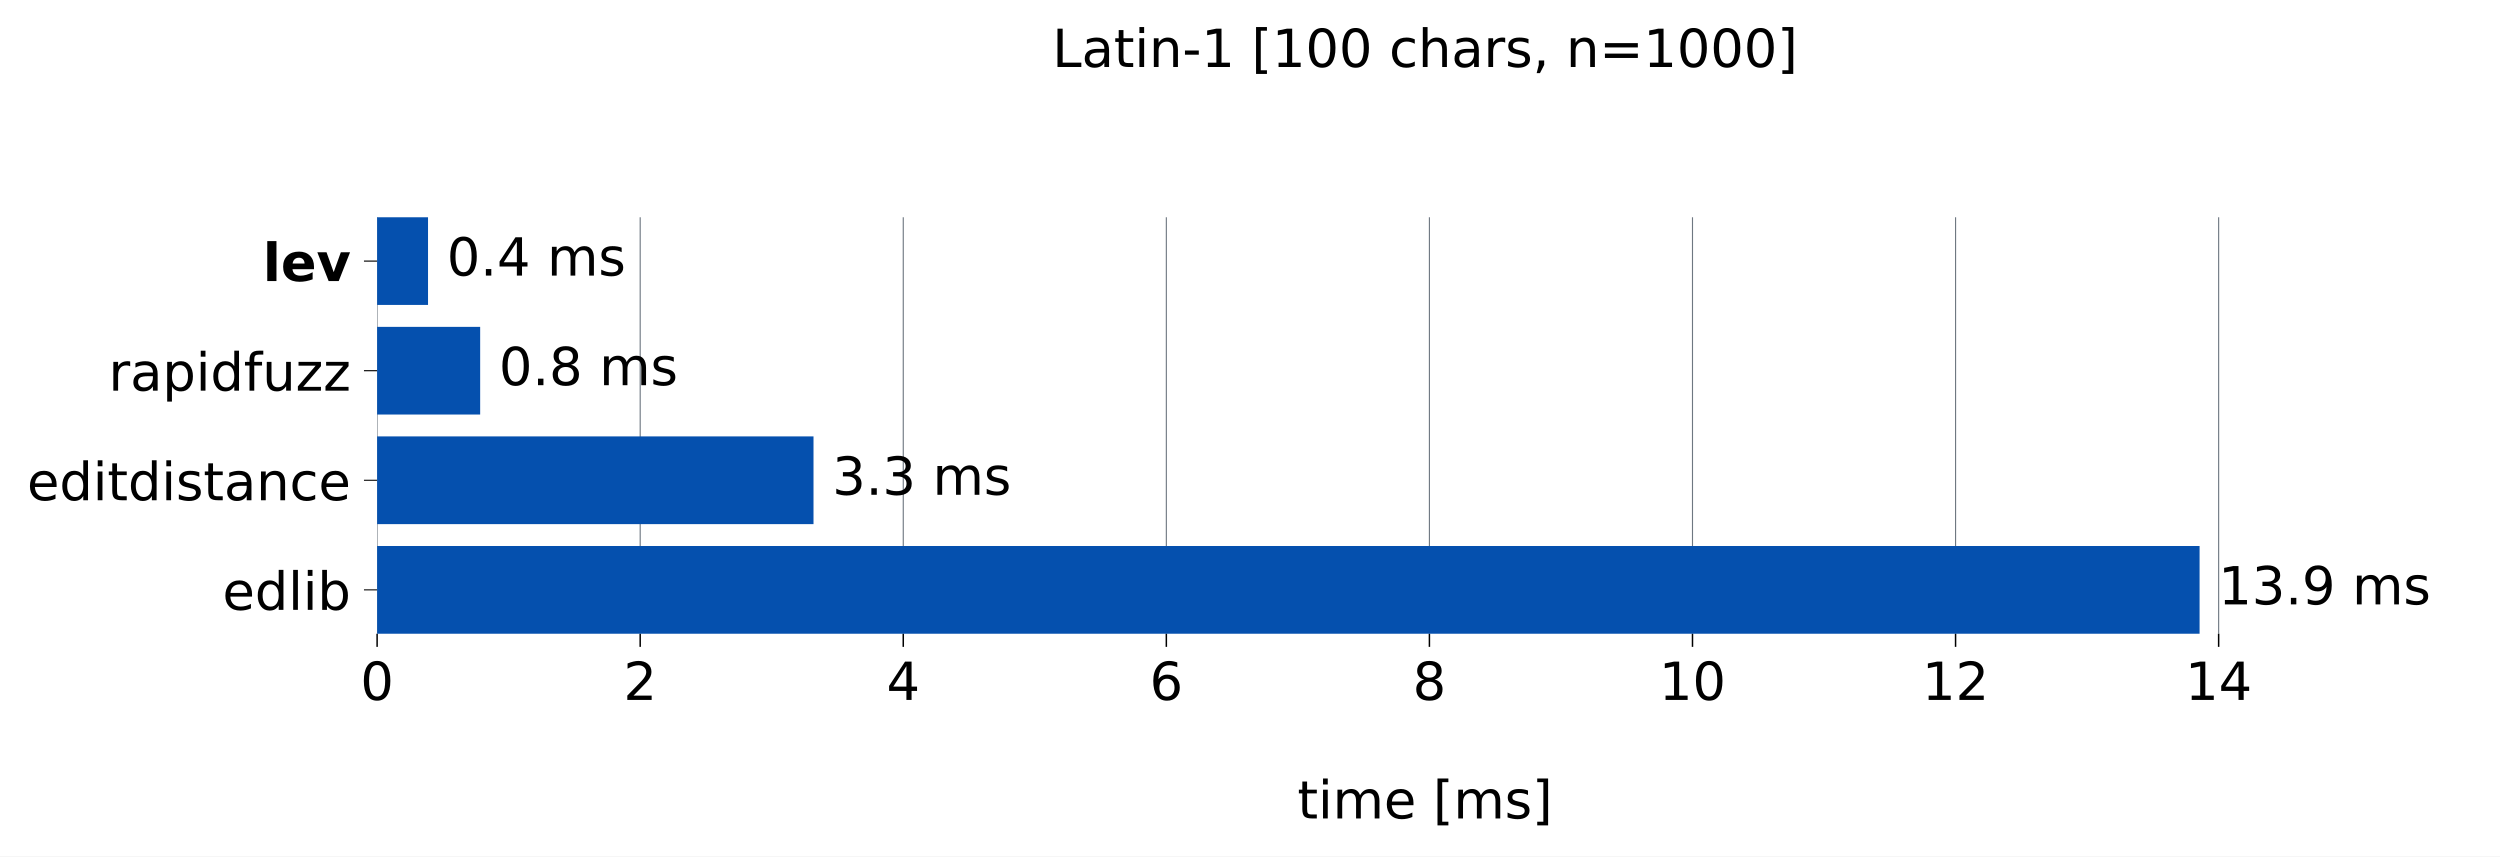
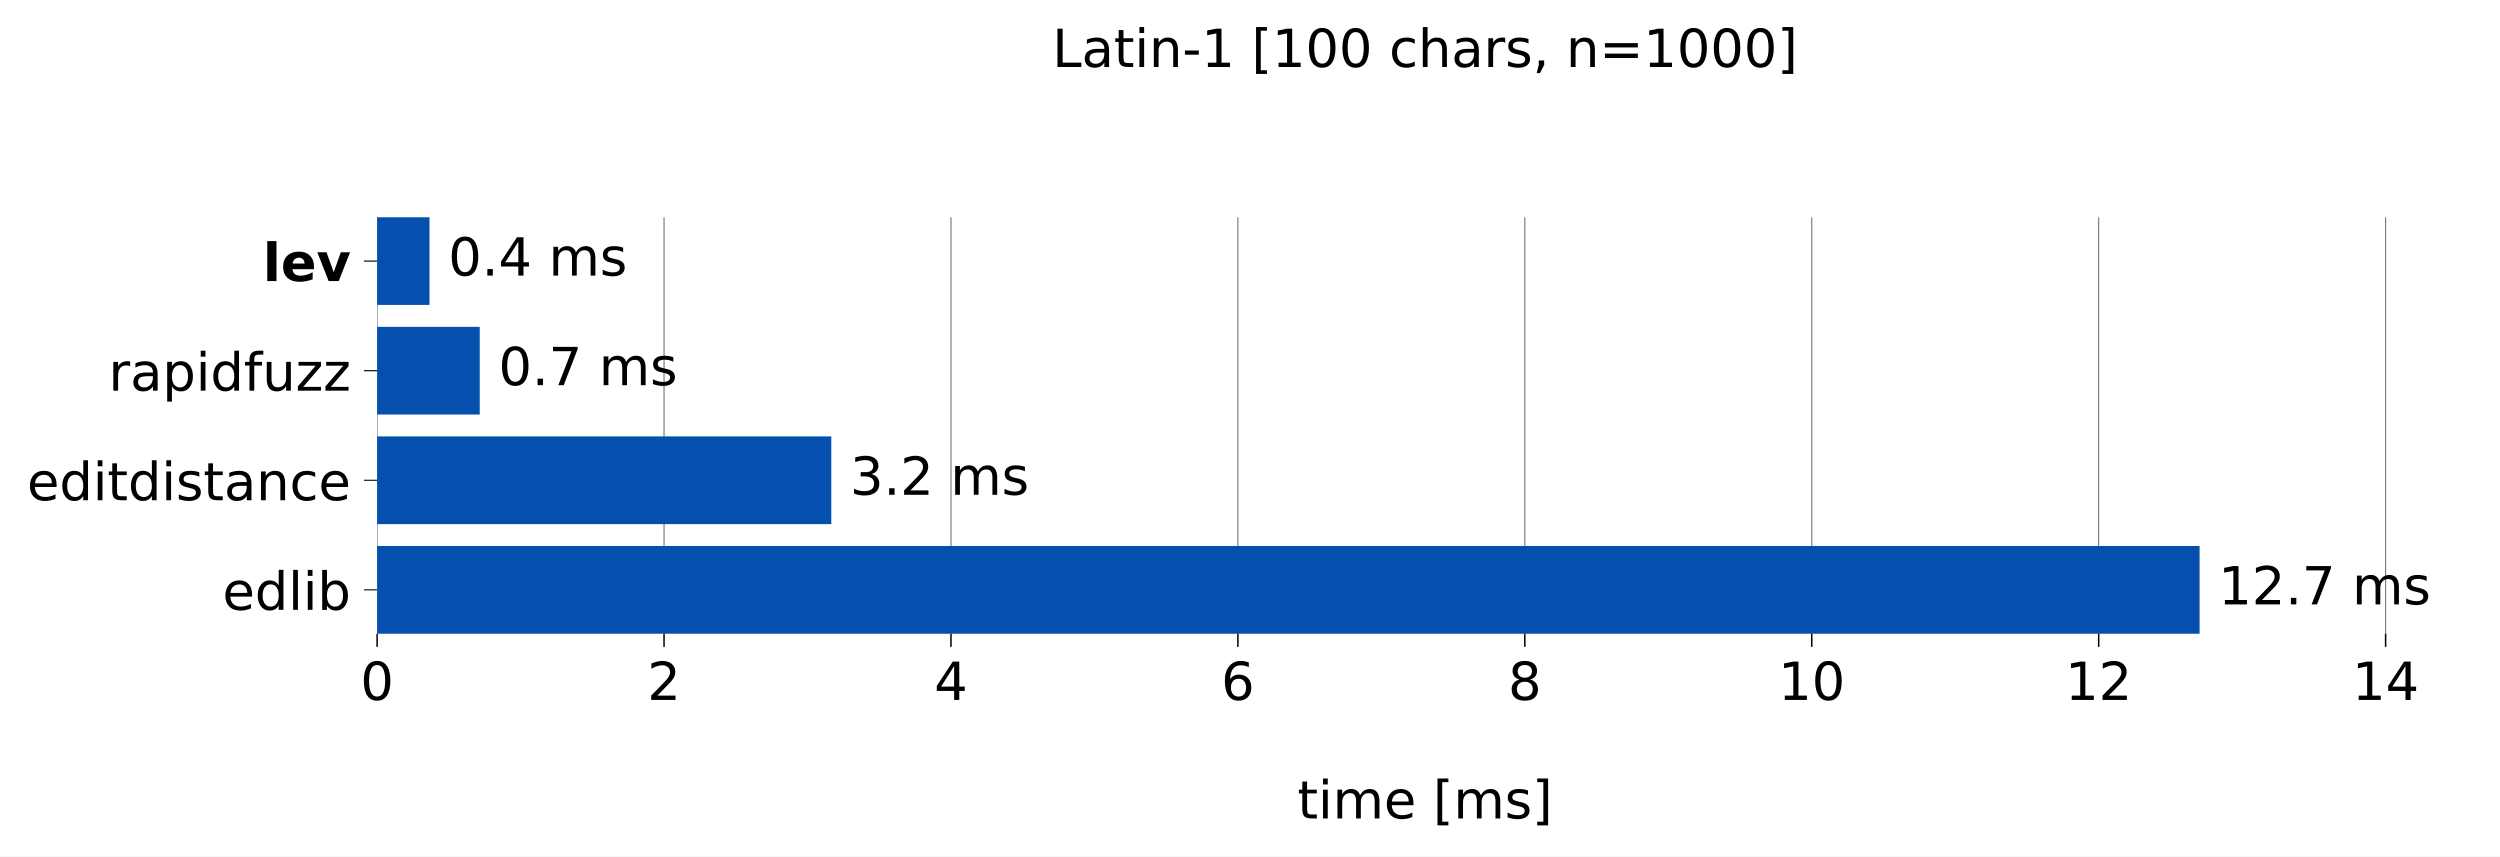
<svg xmlns="http://www.w3.org/2000/svg" xmlns:xlink="http://www.w3.org/1999/xlink" width="665.603pt" height="228.017pt" viewBox="0 0 665.603 228.017" version="1.1">
  <defs>
    <style type="text/css">*{stroke-linejoin: round; stroke-linecap: butt}</style>
  </defs>
  <g id="figure_1">
    <g id="patch_1">
      <path d="M 0 228.017 L 665.603 228.017 L 665.603 0 L 0 0 z " style="fill: #ffffff" />
    </g>
    <g id="axes_1">
      <g id="patch_2">
        <path d="M 100.403 168.718 L 658.403 168.718 L 658.403 57.838 L 100.403 57.838 z " style="fill: #ffffff" />
      </g>
      <g id="matplotlib.axis_1">
        <g id="xtick_1">
          <g id="line2d_1">
-             <path d="M 100.403 168.718 L 100.403 57.838 " clip-path="url(#p504cf0029d)" style="fill: none; stroke: #6e7781; stroke-width: 0.3; stroke-linecap: square" />
+             <path d="M 100.403 168.718 L 100.403 57.838 " clip-path="url(#pddc8aca910)" style="fill: none; stroke: #6e7781; stroke-width: 0.3; stroke-linecap: square" />
          </g>
          <g id="line2d_2">
            <defs>
-               <path id="m1a5f515304" d="M 0 0 L 0 3.5 " style="stroke: #000000; stroke-width: 0.4" />
+               <path id="m059fdc7287" d="M 0 0 L 0 3.5 " style="stroke: #000000; stroke-width: 0.4" />
            </defs>
            <g>
-               <use xlink:href="#m1a5f515304" x="100.403" y="168.718" style="stroke: #000000; stroke-width: 0.4" />
+               <use xlink:href="#m059fdc7287" x="100.403" y="168.718" style="stroke: #000000; stroke-width: 0.4" />
            </g>
          </g>
          <g id="text_1">
            <g transform="translate(95.94906 186.3556) scale(0.14 -0.14)">
              <defs>
                <path id="DejaVuSans-30" d="M 2034 4250 Q 1547 4250 1301 3770 Q 1056 3291 1056 2328 Q 1056 1369 1301 889 Q 1547 409 2034 409 Q 2525 409 2770 889 Q 3016 1369 3016 2328 Q 3016 3291 2770 3770 Q 2525 4250 2034 4250 z M 2034 4750 Q 2819 4750 3233 4129 Q 3647 3509 3647 2328 Q 3647 1150 3233 529 Q 2819 -91 2034 -91 Q 1250 -91 836 529 Q 422 1150 422 2328 Q 422 3509 836 4129 Q 1250 4750 2034 4750 z " transform="scale(0.015625)" />
              </defs>
              <use xlink:href="#DejaVuSans-30" />
            </g>
          </g>
        </g>
        <g id="xtick_2">
          <g id="line2d_3">
-             <path d="M 170.444 168.718 L 170.444 57.838 " clip-path="url(#p504cf0029d)" style="fill: none; stroke: #6e7781; stroke-width: 0.3; stroke-linecap: square" />
+             <path d="M 176.795 168.718 L 176.795 57.838 " clip-path="url(#pddc8aca910)" style="fill: none; stroke: #6e7781; stroke-width: 0.3; stroke-linecap: square" />
          </g>
          <g id="line2d_4">
            <g>
-               <use xlink:href="#m1a5f515304" x="170.444" y="168.718" style="stroke: #000000; stroke-width: 0.4" />
+               <use xlink:href="#m059fdc7287" x="176.795" y="168.718" style="stroke: #000000; stroke-width: 0.4" />
            </g>
          </g>
          <g id="text_2">
-             <g transform="translate(165.9906 186.3556) scale(0.14 -0.14)">
+             <g transform="translate(172.3409 186.3556) scale(0.14 -0.14)">
              <defs>
                <path id="DejaVuSans-32" d="M 1228 531 L 3431 531 L 3431 0 L 469 0 L 469 531 Q 828 903 1448 1529 Q 2069 2156 2228 2338 Q 2531 2678 2651 2914 Q 2772 3150 2772 3378 Q 2772 3750 2511 3984 Q 2250 4219 1831 4219 Q 1534 4219 1204 4116 Q 875 4013 500 3803 L 500 4441 Q 881 4594 1212 4672 Q 1544 4750 1819 4750 Q 2544 4750 2975 4387 Q 3406 4025 3406 3419 Q 3406 3131 3298 2873 Q 3191 2616 2906 2266 Q 2828 2175 2409 1742 Q 1991 1309 1228 531 z " transform="scale(0.015625)" />
              </defs>
              <use xlink:href="#DejaVuSans-32" />
            </g>
          </g>
        </g>
        <g id="xtick_3">
          <g id="line2d_5">
-             <path d="M 240.486 168.718 L 240.486 57.838 " clip-path="url(#p504cf0029d)" style="fill: none; stroke: #6e7781; stroke-width: 0.3; stroke-linecap: square" />
+             <path d="M 253.187 168.718 L 253.187 57.838 " clip-path="url(#pddc8aca910)" style="fill: none; stroke: #6e7781; stroke-width: 0.3; stroke-linecap: square" />
          </g>
          <g id="line2d_6">
            <g>
-               <use xlink:href="#m1a5f515304" x="240.486" y="168.718" style="stroke: #000000; stroke-width: 0.4" />
+               <use xlink:href="#m059fdc7287" x="253.187" y="168.718" style="stroke: #000000; stroke-width: 0.4" />
            </g>
          </g>
          <g id="text_3">
-             <g transform="translate(236.0322 186.3556) scale(0.14 -0.14)">
+             <g transform="translate(248.7328 186.3556) scale(0.14 -0.14)">
              <defs>
                <path id="DejaVuSans-34" d="M 2419 4116 L 825 1625 L 2419 1625 L 2419 4116 z M 2253 4666 L 3047 4666 L 3047 1625 L 3713 1625 L 3713 1100 L 3047 1100 L 3047 0 L 2419 0 L 2419 1100 L 313 1100 L 313 1709 L 2253 4666 z " transform="scale(0.015625)" />
              </defs>
              <use xlink:href="#DejaVuSans-34" />
            </g>
          </g>
        </g>
        <g id="xtick_4">
          <g id="line2d_7">
-             <path d="M 310.528 168.718 L 310.528 57.838 " clip-path="url(#p504cf0029d)" style="fill: none; stroke: #6e7781; stroke-width: 0.3; stroke-linecap: square" />
+             <path d="M 329.578 168.718 L 329.578 57.838 " clip-path="url(#pddc8aca910)" style="fill: none; stroke: #6e7781; stroke-width: 0.3; stroke-linecap: square" />
          </g>
          <g id="line2d_8">
            <g>
-               <use xlink:href="#m1a5f515304" x="310.528" y="168.718" style="stroke: #000000; stroke-width: 0.4" />
+               <use xlink:href="#m059fdc7287" x="329.578" y="168.718" style="stroke: #000000; stroke-width: 0.4" />
            </g>
          </g>
          <g id="text_4">
-             <g transform="translate(306.0738 186.3556) scale(0.14 -0.14)">
+             <g transform="translate(325.1247 186.3556) scale(0.14 -0.14)">
              <defs>
                <path id="DejaVuSans-36" d="M 2113 2584 Q 1688 2584 1439 2293 Q 1191 2003 1191 1497 Q 1191 994 1439 701 Q 1688 409 2113 409 Q 2538 409 2786 701 Q 3034 994 3034 1497 Q 3034 2003 2786 2293 Q 2538 2584 2113 2584 z M 3366 4563 L 3366 3988 Q 3128 4100 2886 4159 Q 2644 4219 2406 4219 Q 1781 4219 1451 3797 Q 1122 3375 1075 2522 Q 1259 2794 1537 2939 Q 1816 3084 2150 3084 Q 2853 3084 3261 2657 Q 3669 2231 3669 1497 Q 3669 778 3244 343 Q 2819 -91 2113 -91 Q 1303 -91 875 529 Q 447 1150 447 2328 Q 447 3434 972 4092 Q 1497 4750 2381 4750 Q 2619 4750 2861 4703 Q 3103 4656 3366 4563 z " transform="scale(0.015625)" />
              </defs>
              <use xlink:href="#DejaVuSans-36" />
            </g>
          </g>
        </g>
        <g id="xtick_5">
          <g id="line2d_9">
-             <path d="M 380.569 168.718 L 380.569 57.838 " clip-path="url(#p504cf0029d)" style="fill: none; stroke: #6e7781; stroke-width: 0.3; stroke-linecap: square" />
+             <path d="M 405.97 168.718 L 405.97 57.838 " clip-path="url(#pddc8aca910)" style="fill: none; stroke: #6e7781; stroke-width: 0.3; stroke-linecap: square" />
          </g>
          <g id="line2d_10">
            <g>
-               <use xlink:href="#m1a5f515304" x="380.569" y="168.718" style="stroke: #000000; stroke-width: 0.4" />
+               <use xlink:href="#m059fdc7287" x="405.97" y="168.718" style="stroke: #000000; stroke-width: 0.4" />
            </g>
          </g>
          <g id="text_5">
-             <g transform="translate(376.1154 186.3556) scale(0.14 -0.14)">
+             <g transform="translate(401.5166 186.3556) scale(0.14 -0.14)">
              <defs>
                <path id="DejaVuSans-38" d="M 2034 2216 Q 1584 2216 1326 1975 Q 1069 1734 1069 1313 Q 1069 891 1326 650 Q 1584 409 2034 409 Q 2484 409 2743 651 Q 3003 894 3003 1313 Q 3003 1734 2745 1975 Q 2488 2216 2034 2216 z M 1403 2484 Q 997 2584 770 2862 Q 544 3141 544 3541 Q 544 4100 942 4425 Q 1341 4750 2034 4750 Q 2731 4750 3128 4425 Q 3525 4100 3525 3541 Q 3525 3141 3298 2862 Q 3072 2584 2669 2484 Q 3125 2378 3379 2068 Q 3634 1759 3634 1313 Q 3634 634 3220 271 Q 2806 -91 2034 -91 Q 1263 -91 848 271 Q 434 634 434 1313 Q 434 1759 690 2068 Q 947 2378 1403 2484 z M 1172 3481 Q 1172 3119 1398 2916 Q 1625 2713 2034 2713 Q 2441 2713 2670 2916 Q 2900 3119 2900 3481 Q 2900 3844 2670 4047 Q 2441 4250 2034 4250 Q 1625 4250 1398 4047 Q 1172 3844 1172 3481 z " transform="scale(0.015625)" />
              </defs>
              <use xlink:href="#DejaVuSans-38" />
            </g>
          </g>
        </g>
        <g id="xtick_6">
          <g id="line2d_11">
-             <path d="M 450.611 168.718 L 450.611 57.838 " clip-path="url(#p504cf0029d)" style="fill: none; stroke: #6e7781; stroke-width: 0.3; stroke-linecap: square" />
+             <path d="M 482.362 168.718 L 482.362 57.838 " clip-path="url(#pddc8aca910)" style="fill: none; stroke: #6e7781; stroke-width: 0.3; stroke-linecap: square" />
          </g>
          <g id="line2d_12">
            <g>
-               <use xlink:href="#m1a5f515304" x="450.611" y="168.718" style="stroke: #000000; stroke-width: 0.4" />
+               <use xlink:href="#m059fdc7287" x="482.362" y="168.718" style="stroke: #000000; stroke-width: 0.4" />
            </g>
          </g>
          <g id="text_6">
-             <g transform="translate(441.7032 186.3556) scale(0.14 -0.14)">
+             <g transform="translate(473.4547 186.3556) scale(0.14 -0.14)">
              <defs>
                <path id="DejaVuSans-31" d="M 794 531 L 1825 531 L 1825 4091 L 703 3866 L 703 4441 L 1819 4666 L 2450 4666 L 2450 531 L 3481 531 L 3481 0 L 794 0 L 794 531 z " transform="scale(0.015625)" />
              </defs>
              <use xlink:href="#DejaVuSans-31" />
              <use xlink:href="#DejaVuSans-30" transform="translate(63.62305 0)" />
            </g>
          </g>
        </g>
        <g id="xtick_7">
          <g id="line2d_13">
-             <path d="M 520.652 168.718 L 520.652 57.838 " clip-path="url(#p504cf0029d)" style="fill: none; stroke: #6e7781; stroke-width: 0.3; stroke-linecap: square" />
+             <path d="M 558.754 168.718 L 558.754 57.838 " clip-path="url(#pddc8aca910)" style="fill: none; stroke: #6e7781; stroke-width: 0.3; stroke-linecap: square" />
          </g>
          <g id="line2d_14">
            <g>
-               <use xlink:href="#m1a5f515304" x="520.652" y="168.718" style="stroke: #000000; stroke-width: 0.4" />
+               <use xlink:href="#m059fdc7287" x="558.754" y="168.718" style="stroke: #000000; stroke-width: 0.4" />
            </g>
          </g>
          <g id="text_7">
-             <g transform="translate(511.7448 186.3556) scale(0.14 -0.14)">
+             <g transform="translate(549.8466 186.3556) scale(0.14 -0.14)">
              <use xlink:href="#DejaVuSans-31" />
              <use xlink:href="#DejaVuSans-32" transform="translate(63.62305 0)" />
            </g>
          </g>
        </g>
        <g id="xtick_8">
          <g id="line2d_15">
-             <path d="M 590.694 168.718 L 590.694 57.838 " clip-path="url(#p504cf0029d)" style="fill: none; stroke: #6e7781; stroke-width: 0.3; stroke-linecap: square" />
+             <path d="M 635.146 168.718 L 635.146 57.838 " clip-path="url(#pddc8aca910)" style="fill: none; stroke: #6e7781; stroke-width: 0.3; stroke-linecap: square" />
          </g>
          <g id="line2d_16">
            <g>
-               <use xlink:href="#m1a5f515304" x="590.694" y="168.718" style="stroke: #000000; stroke-width: 0.4" />
+               <use xlink:href="#m059fdc7287" x="635.146" y="168.718" style="stroke: #000000; stroke-width: 0.4" />
            </g>
          </g>
          <g id="text_8">
-             <g transform="translate(581.7863 186.3556) scale(0.14 -0.14)">
+             <g transform="translate(626.2385 186.3556) scale(0.14 -0.14)">
              <use xlink:href="#DejaVuSans-31" />
              <use xlink:href="#DejaVuSans-34" transform="translate(63.62305 0)" />
            </g>
          </g>
        </g>
        <g id="text_9">
          <g transform="translate(345.4364 217.905) scale(0.14 -0.14)">
            <defs>
              <path id="DejaVuSans-74" d="M 1172 4494 L 1172 3500 L 2356 3500 L 2356 3053 L 1172 3053 L 1172 1153 Q 1172 725 1289 603 Q 1406 481 1766 481 L 2356 481 L 2356 0 L 1766 0 Q 1100 0 847 248 Q 594 497 594 1153 L 594 3053 L 172 3053 L 172 3500 L 594 3500 L 594 4494 L 1172 4494 z " transform="scale(0.015625)" />
              <path id="DejaVuSans-69" d="M 603 3500 L 1178 3500 L 1178 0 L 603 0 L 603 3500 z M 603 4863 L 1178 4863 L 1178 4134 L 603 4134 L 603 4863 z " transform="scale(0.015625)" />
              <path id="DejaVuSans-6d" d="M 3328 2828 Q 3544 3216 3844 3400 Q 4144 3584 4550 3584 Q 5097 3584 5394 3201 Q 5691 2819 5691 2113 L 5691 0 L 5113 0 L 5113 2094 Q 5113 2597 4934 2840 Q 4756 3084 4391 3084 Q 3944 3084 3684 2787 Q 3425 2491 3425 1978 L 3425 0 L 2847 0 L 2847 2094 Q 2847 2600 2669 2842 Q 2491 3084 2119 3084 Q 1678 3084 1418 2786 Q 1159 2488 1159 1978 L 1159 0 L 581 0 L 581 3500 L 1159 3500 L 1159 2956 Q 1356 3278 1631 3431 Q 1906 3584 2284 3584 Q 2666 3584 2933 3390 Q 3200 3197 3328 2828 z " transform="scale(0.015625)" />
              <path id="DejaVuSans-65" d="M 3597 1894 L 3597 1613 L 953 1613 Q 991 1019 1311 708 Q 1631 397 2203 397 Q 2534 397 2845 478 Q 3156 559 3463 722 L 3463 178 Q 3153 47 2828 -22 Q 2503 -91 2169 -91 Q 1331 -91 842 396 Q 353 884 353 1716 Q 353 2575 817 3079 Q 1281 3584 2069 3584 Q 2775 3584 3186 3129 Q 3597 2675 3597 1894 z M 3022 2063 Q 3016 2534 2758 2815 Q 2500 3097 2075 3097 Q 1594 3097 1305 2825 Q 1016 2553 972 2059 L 3022 2063 z " transform="scale(0.015625)" />
              <path id="DejaVuSans-20" transform="scale(0.015625)" />
              <path id="DejaVuSans-5b" d="M 550 4863 L 1875 4863 L 1875 4416 L 1125 4416 L 1125 -397 L 1875 -397 L 1875 -844 L 550 -844 L 550 4863 z " transform="scale(0.015625)" />
              <path id="DejaVuSans-73" d="M 2834 3397 L 2834 2853 Q 2591 2978 2328 3040 Q 2066 3103 1784 3103 Q 1356 3103 1142 2972 Q 928 2841 928 2578 Q 928 2378 1081 2264 Q 1234 2150 1697 2047 L 1894 2003 Q 2506 1872 2764 1633 Q 3022 1394 3022 966 Q 3022 478 2636 193 Q 2250 -91 1575 -91 Q 1294 -91 989 -36 Q 684 19 347 128 L 347 722 Q 666 556 975 473 Q 1284 391 1588 391 Q 1994 391 2212 530 Q 2431 669 2431 922 Q 2431 1156 2273 1281 Q 2116 1406 1581 1522 L 1381 1569 Q 847 1681 609 1914 Q 372 2147 372 2553 Q 372 3047 722 3315 Q 1072 3584 1716 3584 Q 2034 3584 2315 3537 Q 2597 3491 2834 3397 z " transform="scale(0.015625)" />
              <path id="DejaVuSans-5d" d="M 1947 4863 L 1947 -844 L 622 -844 L 622 -397 L 1369 -397 L 1369 4416 L 622 4416 L 622 4863 L 1947 4863 z " transform="scale(0.015625)" />
            </defs>
            <use xlink:href="#DejaVuSans-74" />
            <use xlink:href="#DejaVuSans-69" transform="translate(39.20898 0)" />
            <use xlink:href="#DejaVuSans-6d" transform="translate(66.99219 0)" />
            <use xlink:href="#DejaVuSans-65" transform="translate(164.4043 0)" />
            <use xlink:href="#DejaVuSans-20" transform="translate(225.9277 0)" />
            <use xlink:href="#DejaVuSans-5b" transform="translate(257.7148 0)" />
            <use xlink:href="#DejaVuSans-6d" transform="translate(296.7285 0)" />
            <use xlink:href="#DejaVuSans-73" transform="translate(394.1406 0)" />
            <use xlink:href="#DejaVuSans-5d" transform="translate(446.2402 0)" />
          </g>
        </g>
      </g>
      <g id="matplotlib.axis_2">
        <g id="ytick_1">
          <g id="line2d_17">
            <defs>
-               <path id="md2a7f6af9e" d="M 0 0 L -3.5 0 " style="stroke: #000000; stroke-width: 0.3" />
+               <path id="mfa07e0bc92" d="M 0 0 L -3.5 0 " style="stroke: #000000; stroke-width: 0.3" />
            </defs>
            <g>
-               <use xlink:href="#md2a7f6af9e" x="100.403" y="157.046" style="stroke: #000000; stroke-width: 0.3" />
+               <use xlink:href="#mfa07e0bc92" x="100.403" y="157.046" style="stroke: #000000; stroke-width: 0.3" />
            </g>
          </g>
          <g id="text_10">
            <g transform="translate(59.23406 162.3651) scale(0.14 -0.14)">
              <defs>
                <path id="DejaVuSans-64" d="M 2906 2969 L 2906 4863 L 3481 4863 L 3481 0 L 2906 0 L 2906 525 Q 2725 213 2448 61 Q 2172 -91 1784 -91 Q 1150 -91 751 415 Q 353 922 353 1747 Q 353 2572 751 3078 Q 1150 3584 1784 3584 Q 2172 3584 2448 3432 Q 2725 3281 2906 2969 z M 947 1747 Q 947 1113 1208 752 Q 1469 391 1925 391 Q 2381 391 2643 752 Q 2906 1113 2906 1747 Q 2906 2381 2643 2742 Q 2381 3103 1925 3103 Q 1469 3103 1208 2742 Q 947 2381 947 1747 z " transform="scale(0.015625)" />
                <path id="DejaVuSans-6c" d="M 603 4863 L 1178 4863 L 1178 0 L 603 0 L 603 4863 z " transform="scale(0.015625)" />
                <path id="DejaVuSans-62" d="M 3116 1747 Q 3116 2381 2855 2742 Q 2594 3103 2138 3103 Q 1681 3103 1420 2742 Q 1159 2381 1159 1747 Q 1159 1113 1420 752 Q 1681 391 2138 391 Q 2594 391 2855 752 Q 3116 1113 3116 1747 z M 1159 2969 Q 1341 3281 1617 3432 Q 1894 3584 2278 3584 Q 2916 3584 3314 3078 Q 3713 2572 3713 1747 Q 3713 922 3314 415 Q 2916 -91 2278 -91 Q 1894 -91 1617 61 Q 1341 213 1159 525 L 1159 0 L 581 0 L 581 4863 L 1159 4863 L 1159 2969 z " transform="scale(0.015625)" />
              </defs>
              <use xlink:href="#DejaVuSans-65" />
              <use xlink:href="#DejaVuSans-64" transform="translate(61.52344 0)" />
              <use xlink:href="#DejaVuSans-6c" transform="translate(125 0)" />
              <use xlink:href="#DejaVuSans-69" transform="translate(152.7832 0)" />
              <use xlink:href="#DejaVuSans-62" transform="translate(180.5664 0)" />
            </g>
          </g>
        </g>
        <g id="ytick_2">
          <g id="line2d_18">
            <g>
-               <use xlink:href="#md2a7f6af9e" x="100.403" y="127.867" style="stroke: #000000; stroke-width: 0.3" />
+               <use xlink:href="#mfa07e0bc92" x="100.403" y="127.867" style="stroke: #000000; stroke-width: 0.3" />
            </g>
          </g>
          <g id="text_11">
            <g transform="translate(7.2 133.1862) scale(0.14 -0.14)">
              <defs>
                <path id="DejaVuSans-61" d="M 2194 1759 Q 1497 1759 1228 1600 Q 959 1441 959 1056 Q 959 750 1161 570 Q 1363 391 1709 391 Q 2188 391 2477 730 Q 2766 1069 2766 1631 L 2766 1759 L 2194 1759 z M 3341 1997 L 3341 0 L 2766 0 L 2766 531 Q 2569 213 2275 61 Q 1981 -91 1556 -91 Q 1019 -91 701 211 Q 384 513 384 1019 Q 384 1609 779 1909 Q 1175 2209 1959 2209 L 2766 2209 L 2766 2266 Q 2766 2663 2505 2880 Q 2244 3097 1772 3097 Q 1472 3097 1187 3025 Q 903 2953 641 2809 L 641 3341 Q 956 3463 1253 3523 Q 1550 3584 1831 3584 Q 2591 3584 2966 3190 Q 3341 2797 3341 1997 z " transform="scale(0.015625)" />
                <path id="DejaVuSans-6e" d="M 3513 2113 L 3513 0 L 2938 0 L 2938 2094 Q 2938 2591 2744 2837 Q 2550 3084 2163 3084 Q 1697 3084 1428 2787 Q 1159 2491 1159 1978 L 1159 0 L 581 0 L 581 3500 L 1159 3500 L 1159 2956 Q 1366 3272 1645 3428 Q 1925 3584 2291 3584 Q 2894 3584 3203 3211 Q 3513 2838 3513 2113 z " transform="scale(0.015625)" />
                <path id="DejaVuSans-63" d="M 3122 3366 L 3122 2828 Q 2878 2963 2633 3030 Q 2388 3097 2138 3097 Q 1578 3097 1268 2742 Q 959 2388 959 1747 Q 959 1106 1268 751 Q 1578 397 2138 397 Q 2388 397 2633 464 Q 2878 531 3122 666 L 3122 134 Q 2881 22 2623 -34 Q 2366 -91 2075 -91 Q 1284 -91 818 406 Q 353 903 353 1747 Q 353 2603 823 3093 Q 1294 3584 2113 3584 Q 2378 3584 2631 3529 Q 2884 3475 3122 3366 z " transform="scale(0.015625)" />
              </defs>
              <use xlink:href="#DejaVuSans-65" />
              <use xlink:href="#DejaVuSans-64" transform="translate(61.52344 0)" />
              <use xlink:href="#DejaVuSans-69" transform="translate(125 0)" />
              <use xlink:href="#DejaVuSans-74" transform="translate(152.7832 0)" />
              <use xlink:href="#DejaVuSans-64" transform="translate(191.9922 0)" />
              <use xlink:href="#DejaVuSans-69" transform="translate(255.4688 0)" />
              <use xlink:href="#DejaVuSans-73" transform="translate(283.252 0)" />
              <use xlink:href="#DejaVuSans-74" transform="translate(335.3516 0)" />
              <use xlink:href="#DejaVuSans-61" transform="translate(374.5605 0)" />
              <use xlink:href="#DejaVuSans-6e" transform="translate(435.8398 0)" />
              <use xlink:href="#DejaVuSans-63" transform="translate(499.2188 0)" />
              <use xlink:href="#DejaVuSans-65" transform="translate(554.1992 0)" />
            </g>
          </g>
        </g>
        <g id="ytick_3">
          <g id="line2d_19">
            <g>
-               <use xlink:href="#md2a7f6af9e" x="100.403" y="98.688" style="stroke: #000000; stroke-width: 0.3" />
+               <use xlink:href="#mfa07e0bc92" x="100.403" y="98.688" style="stroke: #000000; stroke-width: 0.3" />
            </g>
          </g>
          <g id="text_12">
            <g transform="translate(28.90656 104.0072) scale(0.14 -0.14)">
              <defs>
                <path id="DejaVuSans-72" d="M 2631 2963 Q 2534 3019 2420 3045 Q 2306 3072 2169 3072 Q 1681 3072 1420 2755 Q 1159 2438 1159 1844 L 1159 0 L 581 0 L 581 3500 L 1159 3500 L 1159 2956 Q 1341 3275 1631 3429 Q 1922 3584 2338 3584 Q 2397 3584 2469 3576 Q 2541 3569 2628 3553 L 2631 2963 z " transform="scale(0.015625)" />
                <path id="DejaVuSans-70" d="M 1159 525 L 1159 -1331 L 581 -1331 L 581 3500 L 1159 3500 L 1159 2969 Q 1341 3281 1617 3432 Q 1894 3584 2278 3584 Q 2916 3584 3314 3078 Q 3713 2572 3713 1747 Q 3713 922 3314 415 Q 2916 -91 2278 -91 Q 1894 -91 1617 61 Q 1341 213 1159 525 z M 3116 1747 Q 3116 2381 2855 2742 Q 2594 3103 2138 3103 Q 1681 3103 1420 2742 Q 1159 2381 1159 1747 Q 1159 1113 1420 752 Q 1681 391 2138 391 Q 2594 391 2855 752 Q 3116 1113 3116 1747 z " transform="scale(0.015625)" />
                <path id="DejaVuSans-66" d="M 2375 4863 L 2375 4384 L 1825 4384 Q 1516 4384 1395 4259 Q 1275 4134 1275 3809 L 1275 3500 L 2222 3500 L 2222 3053 L 1275 3053 L 1275 0 L 697 0 L 697 3053 L 147 3053 L 147 3500 L 697 3500 L 697 3744 Q 697 4328 969 4595 Q 1241 4863 1831 4863 L 2375 4863 z " transform="scale(0.015625)" />
                <path id="DejaVuSans-75" d="M 544 1381 L 544 3500 L 1119 3500 L 1119 1403 Q 1119 906 1312 657 Q 1506 409 1894 409 Q 2359 409 2629 706 Q 2900 1003 2900 1516 L 2900 3500 L 3475 3500 L 3475 0 L 2900 0 L 2900 538 Q 2691 219 2414 64 Q 2138 -91 1772 -91 Q 1169 -91 856 284 Q 544 659 544 1381 z M 1991 3584 L 1991 3584 z " transform="scale(0.015625)" />
                <path id="DejaVuSans-7a" d="M 353 3500 L 3084 3500 L 3084 2975 L 922 459 L 3084 459 L 3084 0 L 275 0 L 275 525 L 2438 3041 L 353 3041 L 353 3500 z " transform="scale(0.015625)" />
              </defs>
              <use xlink:href="#DejaVuSans-72" />
              <use xlink:href="#DejaVuSans-61" transform="translate(41.11328 0)" />
              <use xlink:href="#DejaVuSans-70" transform="translate(102.3926 0)" />
              <use xlink:href="#DejaVuSans-69" transform="translate(165.8691 0)" />
              <use xlink:href="#DejaVuSans-64" transform="translate(193.6523 0)" />
              <use xlink:href="#DejaVuSans-66" transform="translate(257.1289 0)" />
              <use xlink:href="#DejaVuSans-75" transform="translate(292.334 0)" />
              <use xlink:href="#DejaVuSans-7a" transform="translate(355.7129 0)" />
              <use xlink:href="#DejaVuSans-7a" transform="translate(408.2031 0)" />
            </g>
          </g>
        </g>
        <g id="ytick_4">
          <g id="line2d_20">
            <g>
-               <use xlink:href="#md2a7f6af9e" x="100.403" y="69.509" style="stroke: #000000; stroke-width: 0.3" />
+               <use xlink:href="#mfa07e0bc92" x="100.403" y="69.509" style="stroke: #000000; stroke-width: 0.3" />
            </g>
          </g>
          <g id="text_13">
            <g transform="translate(69.98125 74.8283) scale(0.14 -0.14)">
              <defs>
                <path id="DejaVuSans-Bold-6c" d="M 538 4863 L 1656 4863 L 1656 0 L 538 0 L 538 4863 z " transform="scale(0.015625)" />
                <path id="DejaVuSans-Bold-65" d="M 4031 1759 L 4031 1441 L 1416 1441 Q 1456 1047 1700 850 Q 1944 653 2381 653 Q 2734 653 3104 758 Q 3475 863 3866 1075 L 3866 213 Q 3469 63 3072 -14 Q 2675 -91 2278 -91 Q 1328 -91 801 392 Q 275 875 275 1747 Q 275 2603 792 3093 Q 1309 3584 2216 3584 Q 3041 3584 3536 3087 Q 4031 2591 4031 1759 z M 2881 2131 Q 2881 2450 2695 2645 Q 2509 2841 2209 2841 Q 1884 2841 1681 2658 Q 1478 2475 1428 2131 L 2881 2131 z " transform="scale(0.015625)" />
                <path id="DejaVuSans-Bold-76" d="M 97 3500 L 1216 3500 L 2088 1081 L 2956 3500 L 4078 3500 L 2700 0 L 1472 0 L 97 3500 z " transform="scale(0.015625)" />
              </defs>
              <use xlink:href="#DejaVuSans-Bold-6c" />
              <use xlink:href="#DejaVuSans-Bold-65" transform="translate(34.27734 0)" />
              <use xlink:href="#DejaVuSans-Bold-76" transform="translate(102.0996 0)" />
            </g>
          </g>
        </g>
      </g>
      <g id="patch_3">
-         <path d="M 100.403 168.718 L 585.62 168.718 L 585.62 145.375 L 100.403 145.375 z " clip-path="url(#p504cf0029d)" style="fill: #0550ae" />
+         <path d="M 100.403 168.718 L 585.62 168.718 L 585.62 145.375 L 100.403 145.375 z " clip-path="url(#pddc8aca910)" style="fill: #0550ae" />
      </g>
      <g id="patch_4">
-         <path d="M 100.403 139.539 L 216.589 139.539 L 216.589 116.196 L 100.403 116.196 z " clip-path="url(#p504cf0029d)" style="fill: #0550ae" />
+         <path d="M 100.403 139.539 L 221.323 139.539 L 221.323 116.196 L 100.403 116.196 z " clip-path="url(#pddc8aca910)" style="fill: #0550ae" />
      </g>
      <g id="patch_5">
-         <path d="M 100.403 110.36 L 127.839 110.36 L 127.839 87.017 L 100.403 87.017 z " clip-path="url(#p504cf0029d)" style="fill: #0550ae" />
+         <path d="M 100.403 110.36 L 127.726 110.36 L 127.726 87.017 L 100.403 87.017 z " clip-path="url(#pddc8aca910)" style="fill: #0550ae" />
      </g>
      <g id="patch_6">
-         <path d="M 100.403 81.181 L 113.959 81.181 L 113.959 57.838 L 100.403 57.838 z " clip-path="url(#p504cf0029d)" style="fill: #0550ae" />
+         <path d="M 100.403 81.181 L 114.351 81.181 L 114.351 57.838 L 100.403 57.838 z " clip-path="url(#pddc8aca910)" style="fill: #0550ae" />
      </g>
      <g id="text_14">
        <g transform="translate(590.6202 160.9094) scale(0.14 -0.14)">
          <defs>
-             <path id="DejaVuSans-33" d="M 2597 2516 Q 3050 2419 3304 2112 Q 3559 1806 3559 1356 Q 3559 666 3084 287 Q 2609 -91 1734 -91 Q 1441 -91 1130 -33 Q 819 25 488 141 L 488 750 Q 750 597 1062 519 Q 1375 441 1716 441 Q 2309 441 2620 675 Q 2931 909 2931 1356 Q 2931 1769 2642 2001 Q 2353 2234 1838 2234 L 1294 2234 L 1294 2753 L 1863 2753 Q 2328 2753 2575 2939 Q 2822 3125 2822 3475 Q 2822 3834 2567 4026 Q 2313 4219 1838 4219 Q 1578 4219 1281 4162 Q 984 4106 628 3988 L 628 4550 Q 988 4650 1302 4700 Q 1616 4750 1894 4750 Q 2613 4750 3031 4423 Q 3450 4097 3450 3541 Q 3450 3153 3228 2886 Q 3006 2619 2597 2516 z " transform="scale(0.015625)" />
            <path id="DejaVuSans-2e" d="M 684 794 L 1344 794 L 1344 0 L 684 0 L 684 794 z " transform="scale(0.015625)" />
-             <path id="DejaVuSans-39" d="M 703 97 L 703 672 Q 941 559 1184 500 Q 1428 441 1663 441 Q 2288 441 2617 861 Q 2947 1281 2994 2138 Q 2813 1869 2534 1725 Q 2256 1581 1919 1581 Q 1219 1581 811 2004 Q 403 2428 403 3163 Q 403 3881 828 4315 Q 1253 4750 1959 4750 Q 2769 4750 3195 4129 Q 3622 3509 3622 2328 Q 3622 1225 3098 567 Q 2575 -91 1691 -91 Q 1453 -91 1209 -44 Q 966 3 703 97 z M 1959 2075 Q 2384 2075 2632 2365 Q 2881 2656 2881 3163 Q 2881 3666 2632 3958 Q 2384 4250 1959 4250 Q 1534 4250 1286 3958 Q 1038 3666 1038 3163 Q 1038 2656 1286 2365 Q 1534 2075 1959 2075 z " transform="scale(0.015625)" />
+             <path id="DejaVuSans-37" d="M 525 4666 L 3525 4666 L 3525 4397 L 1831 0 L 1172 0 L 2766 4134 L 525 4134 L 525 4666 z " transform="scale(0.015625)" />
          </defs>
          <use xlink:href="#DejaVuSans-31" />
-           <use xlink:href="#DejaVuSans-33" transform="translate(63.62305 0)" />
+           <use xlink:href="#DejaVuSans-32" transform="translate(63.62305 0)" />
          <use xlink:href="#DejaVuSans-2e" transform="translate(127.2461 0)" />
-           <use xlink:href="#DejaVuSans-39" transform="translate(159.0332 0)" />
+           <use xlink:href="#DejaVuSans-37" transform="translate(159.0332 0)" />
          <use xlink:href="#DejaVuSans-20" transform="translate(222.6562 0)" />
          <use xlink:href="#DejaVuSans-6d" transform="translate(254.4434 0)" />
          <use xlink:href="#DejaVuSans-73" transform="translate(351.8555 0)" />
        </g>
      </g>
      <g id="text_15">
-         <g transform="translate(221.5887 131.7304) scale(0.14 -0.14)">
+         <g transform="translate(226.3232 131.7304) scale(0.14 -0.14)">
+           <defs>
+             <path id="DejaVuSans-33" d="M 2597 2516 Q 3050 2419 3304 2112 Q 3559 1806 3559 1356 Q 3559 666 3084 287 Q 2609 -91 1734 -91 Q 1441 -91 1130 -33 Q 819 25 488 141 L 488 750 Q 750 597 1062 519 Q 1375 441 1716 441 Q 2309 441 2620 675 Q 2931 909 2931 1356 Q 2931 1769 2642 2001 Q 2353 2234 1838 2234 L 1294 2234 L 1294 2753 L 1863 2753 Q 2328 2753 2575 2939 Q 2822 3125 2822 3475 Q 2822 3834 2567 4026 Q 2313 4219 1838 4219 Q 1578 4219 1281 4162 Q 984 4106 628 3988 L 628 4550 Q 988 4650 1302 4700 Q 1616 4750 1894 4750 Q 2613 4750 3031 4423 Q 3450 4097 3450 3541 Q 3450 3153 3228 2886 Q 3006 2619 2597 2516 z " transform="scale(0.015625)" />
+           </defs>
          <use xlink:href="#DejaVuSans-33" />
          <use xlink:href="#DejaVuSans-2e" transform="translate(63.62305 0)" />
-           <use xlink:href="#DejaVuSans-33" transform="translate(95.41016 0)" />
+           <use xlink:href="#DejaVuSans-32" transform="translate(95.41016 0)" />
          <use xlink:href="#DejaVuSans-20" transform="translate(159.0332 0)" />
          <use xlink:href="#DejaVuSans-6d" transform="translate(190.8203 0)" />
          <use xlink:href="#DejaVuSans-73" transform="translate(288.2324 0)" />
        </g>
      </g>
      <g id="text_16">
-         <g transform="translate(132.8387 102.5515) scale(0.14 -0.14)">
+         <g transform="translate(132.7257 102.5515) scale(0.14 -0.14)">
          <use xlink:href="#DejaVuSans-30" />
          <use xlink:href="#DejaVuSans-2e" transform="translate(63.62305 0)" />
-           <use xlink:href="#DejaVuSans-38" transform="translate(95.41016 0)" />
+           <use xlink:href="#DejaVuSans-37" transform="translate(95.41016 0)" />
          <use xlink:href="#DejaVuSans-20" transform="translate(159.0332 0)" />
          <use xlink:href="#DejaVuSans-6d" transform="translate(190.8203 0)" />
          <use xlink:href="#DejaVuSans-73" transform="translate(288.2324 0)" />
        </g>
      </g>
      <g id="text_17">
-         <g transform="translate(118.9588 73.37252) scale(0.14 -0.14)">
+         <g transform="translate(119.3507 73.37252) scale(0.14 -0.14)">
          <use xlink:href="#DejaVuSans-30" />
          <use xlink:href="#DejaVuSans-2e" transform="translate(63.62305 0)" />
          <use xlink:href="#DejaVuSans-34" transform="translate(95.41016 0)" />
          <use xlink:href="#DejaVuSans-20" transform="translate(159.0332 0)" />
          <use xlink:href="#DejaVuSans-6d" transform="translate(190.8203 0)" />
          <use xlink:href="#DejaVuSans-73" transform="translate(288.2324 0)" />
        </g>
      </g>
      <g id="text_18">
        <g transform="translate(280.1702 17.83781) scale(0.14 -0.14)">
          <defs>
            <path id="DejaVuSans-4c" d="M 628 4666 L 1259 4666 L 1259 531 L 3531 531 L 3531 0 L 628 0 L 628 4666 z " transform="scale(0.015625)" />
            <path id="DejaVuSans-2d" d="M 313 2009 L 1997 2009 L 1997 1497 L 313 1497 L 313 2009 z " transform="scale(0.015625)" />
            <path id="DejaVuSans-68" d="M 3513 2113 L 3513 0 L 2938 0 L 2938 2094 Q 2938 2591 2744 2837 Q 2550 3084 2163 3084 Q 1697 3084 1428 2787 Q 1159 2491 1159 1978 L 1159 0 L 581 0 L 581 4863 L 1159 4863 L 1159 2956 Q 1366 3272 1645 3428 Q 1925 3584 2291 3584 Q 2894 3584 3203 3211 Q 3513 2838 3513 2113 z " transform="scale(0.015625)" />
            <path id="DejaVuSans-2c" d="M 750 794 L 1409 794 L 1409 256 L 897 -744 L 494 -744 L 750 256 L 750 794 z " transform="scale(0.015625)" />
            <path id="DejaVuSans-3d" d="M 678 2906 L 4684 2906 L 4684 2381 L 678 2381 L 678 2906 z M 678 1631 L 4684 1631 L 4684 1100 L 678 1100 L 678 1631 z " transform="scale(0.015625)" />
          </defs>
          <use xlink:href="#DejaVuSans-4c" />
          <use xlink:href="#DejaVuSans-61" transform="translate(55.71289 0)" />
          <use xlink:href="#DejaVuSans-74" transform="translate(116.9922 0)" />
          <use xlink:href="#DejaVuSans-69" transform="translate(156.2012 0)" />
          <use xlink:href="#DejaVuSans-6e" transform="translate(183.9844 0)" />
          <use xlink:href="#DejaVuSans-2d" transform="translate(247.3633 0)" />
          <use xlink:href="#DejaVuSans-31" transform="translate(283.4473 0)" />
          <use xlink:href="#DejaVuSans-20" transform="translate(347.0703 0)" />
          <use xlink:href="#DejaVuSans-5b" transform="translate(378.8574 0)" />
          <use xlink:href="#DejaVuSans-31" transform="translate(417.8711 0)" />
          <use xlink:href="#DejaVuSans-30" transform="translate(481.4941 0)" />
          <use xlink:href="#DejaVuSans-30" transform="translate(545.1172 0)" />
          <use xlink:href="#DejaVuSans-20" transform="translate(608.7402 0)" />
          <use xlink:href="#DejaVuSans-63" transform="translate(640.5273 0)" />
          <use xlink:href="#DejaVuSans-68" transform="translate(695.5078 0)" />
          <use xlink:href="#DejaVuSans-61" transform="translate(758.8867 0)" />
          <use xlink:href="#DejaVuSans-72" transform="translate(820.166 0)" />
          <use xlink:href="#DejaVuSans-73" transform="translate(861.2793 0)" />
          <use xlink:href="#DejaVuSans-2c" transform="translate(913.3789 0)" />
          <use xlink:href="#DejaVuSans-20" transform="translate(945.166 0)" />
          <use xlink:href="#DejaVuSans-6e" transform="translate(976.9531 0)" />
          <use xlink:href="#DejaVuSans-3d" transform="translate(1040.332 0)" />
          <use xlink:href="#DejaVuSans-31" transform="translate(1124.121 0)" />
          <use xlink:href="#DejaVuSans-30" transform="translate(1187.744 0)" />
          <use xlink:href="#DejaVuSans-30" transform="translate(1251.367 0)" />
          <use xlink:href="#DejaVuSans-30" transform="translate(1314.99 0)" />
          <use xlink:href="#DejaVuSans-5d" transform="translate(1378.613 0)" />
        </g>
      </g>
    </g>
  </g>
  <defs>
-     <clipPath id="p504cf0029d">
+     <clipPath id="pddc8aca910">
      <rect x="100.403" y="57.838" width="558" height="110.88" />
    </clipPath>
  </defs>
</svg>
